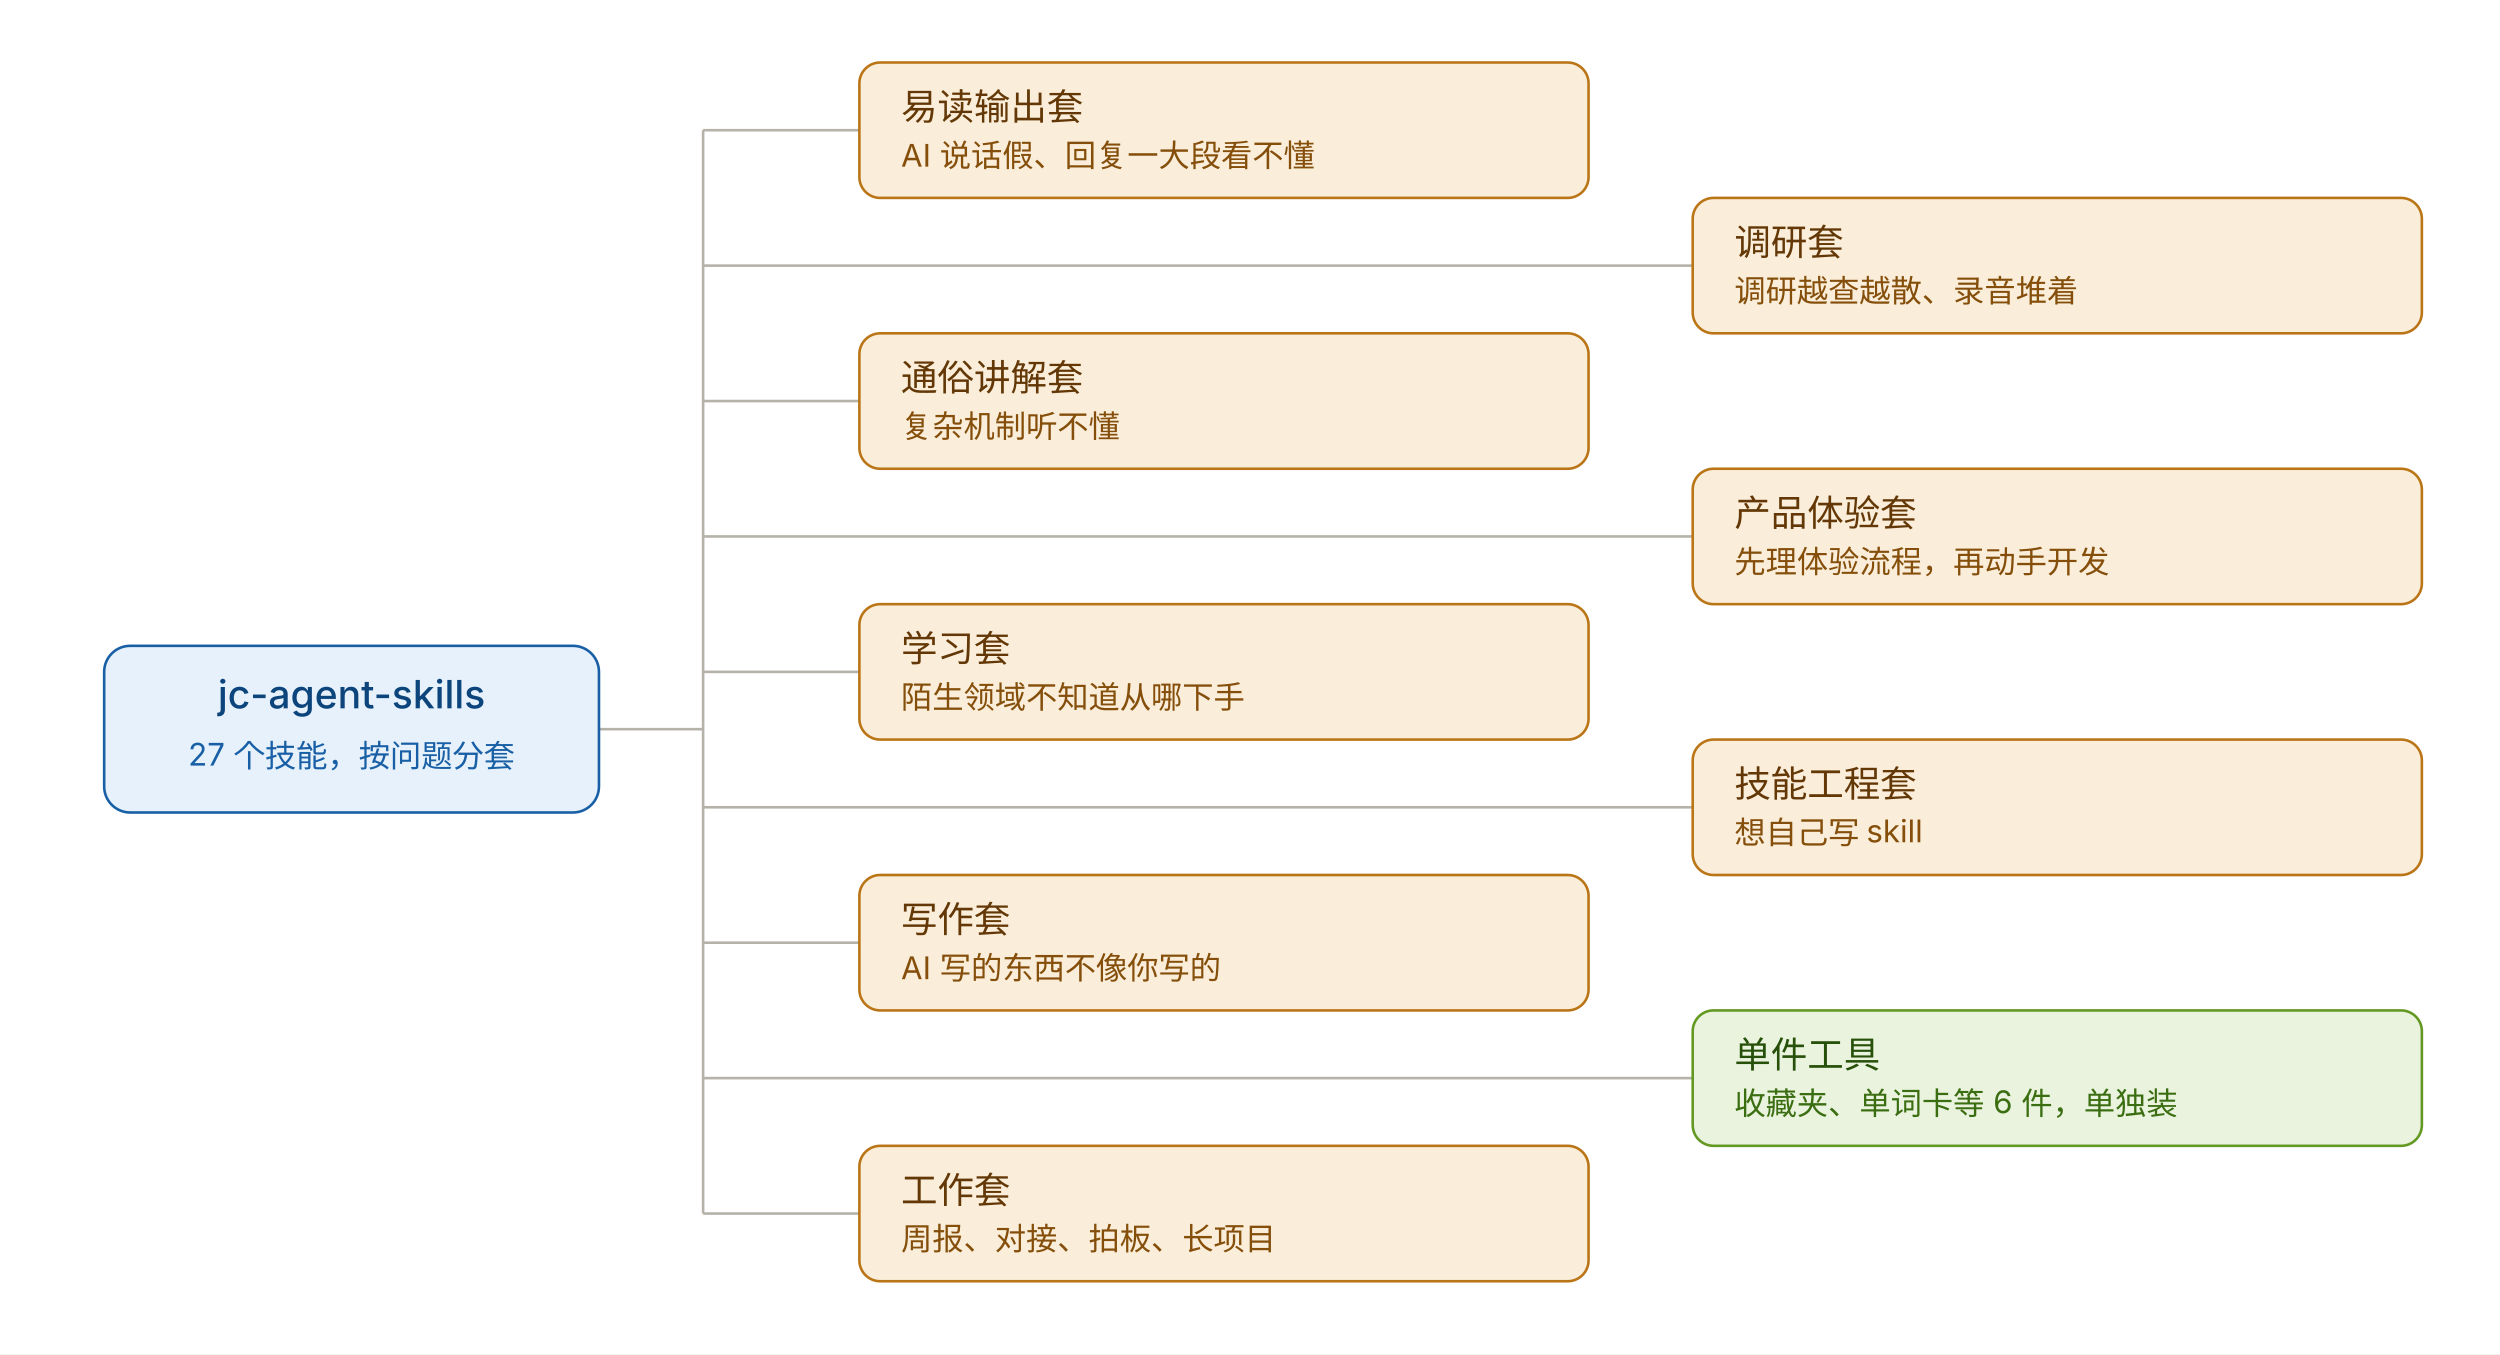
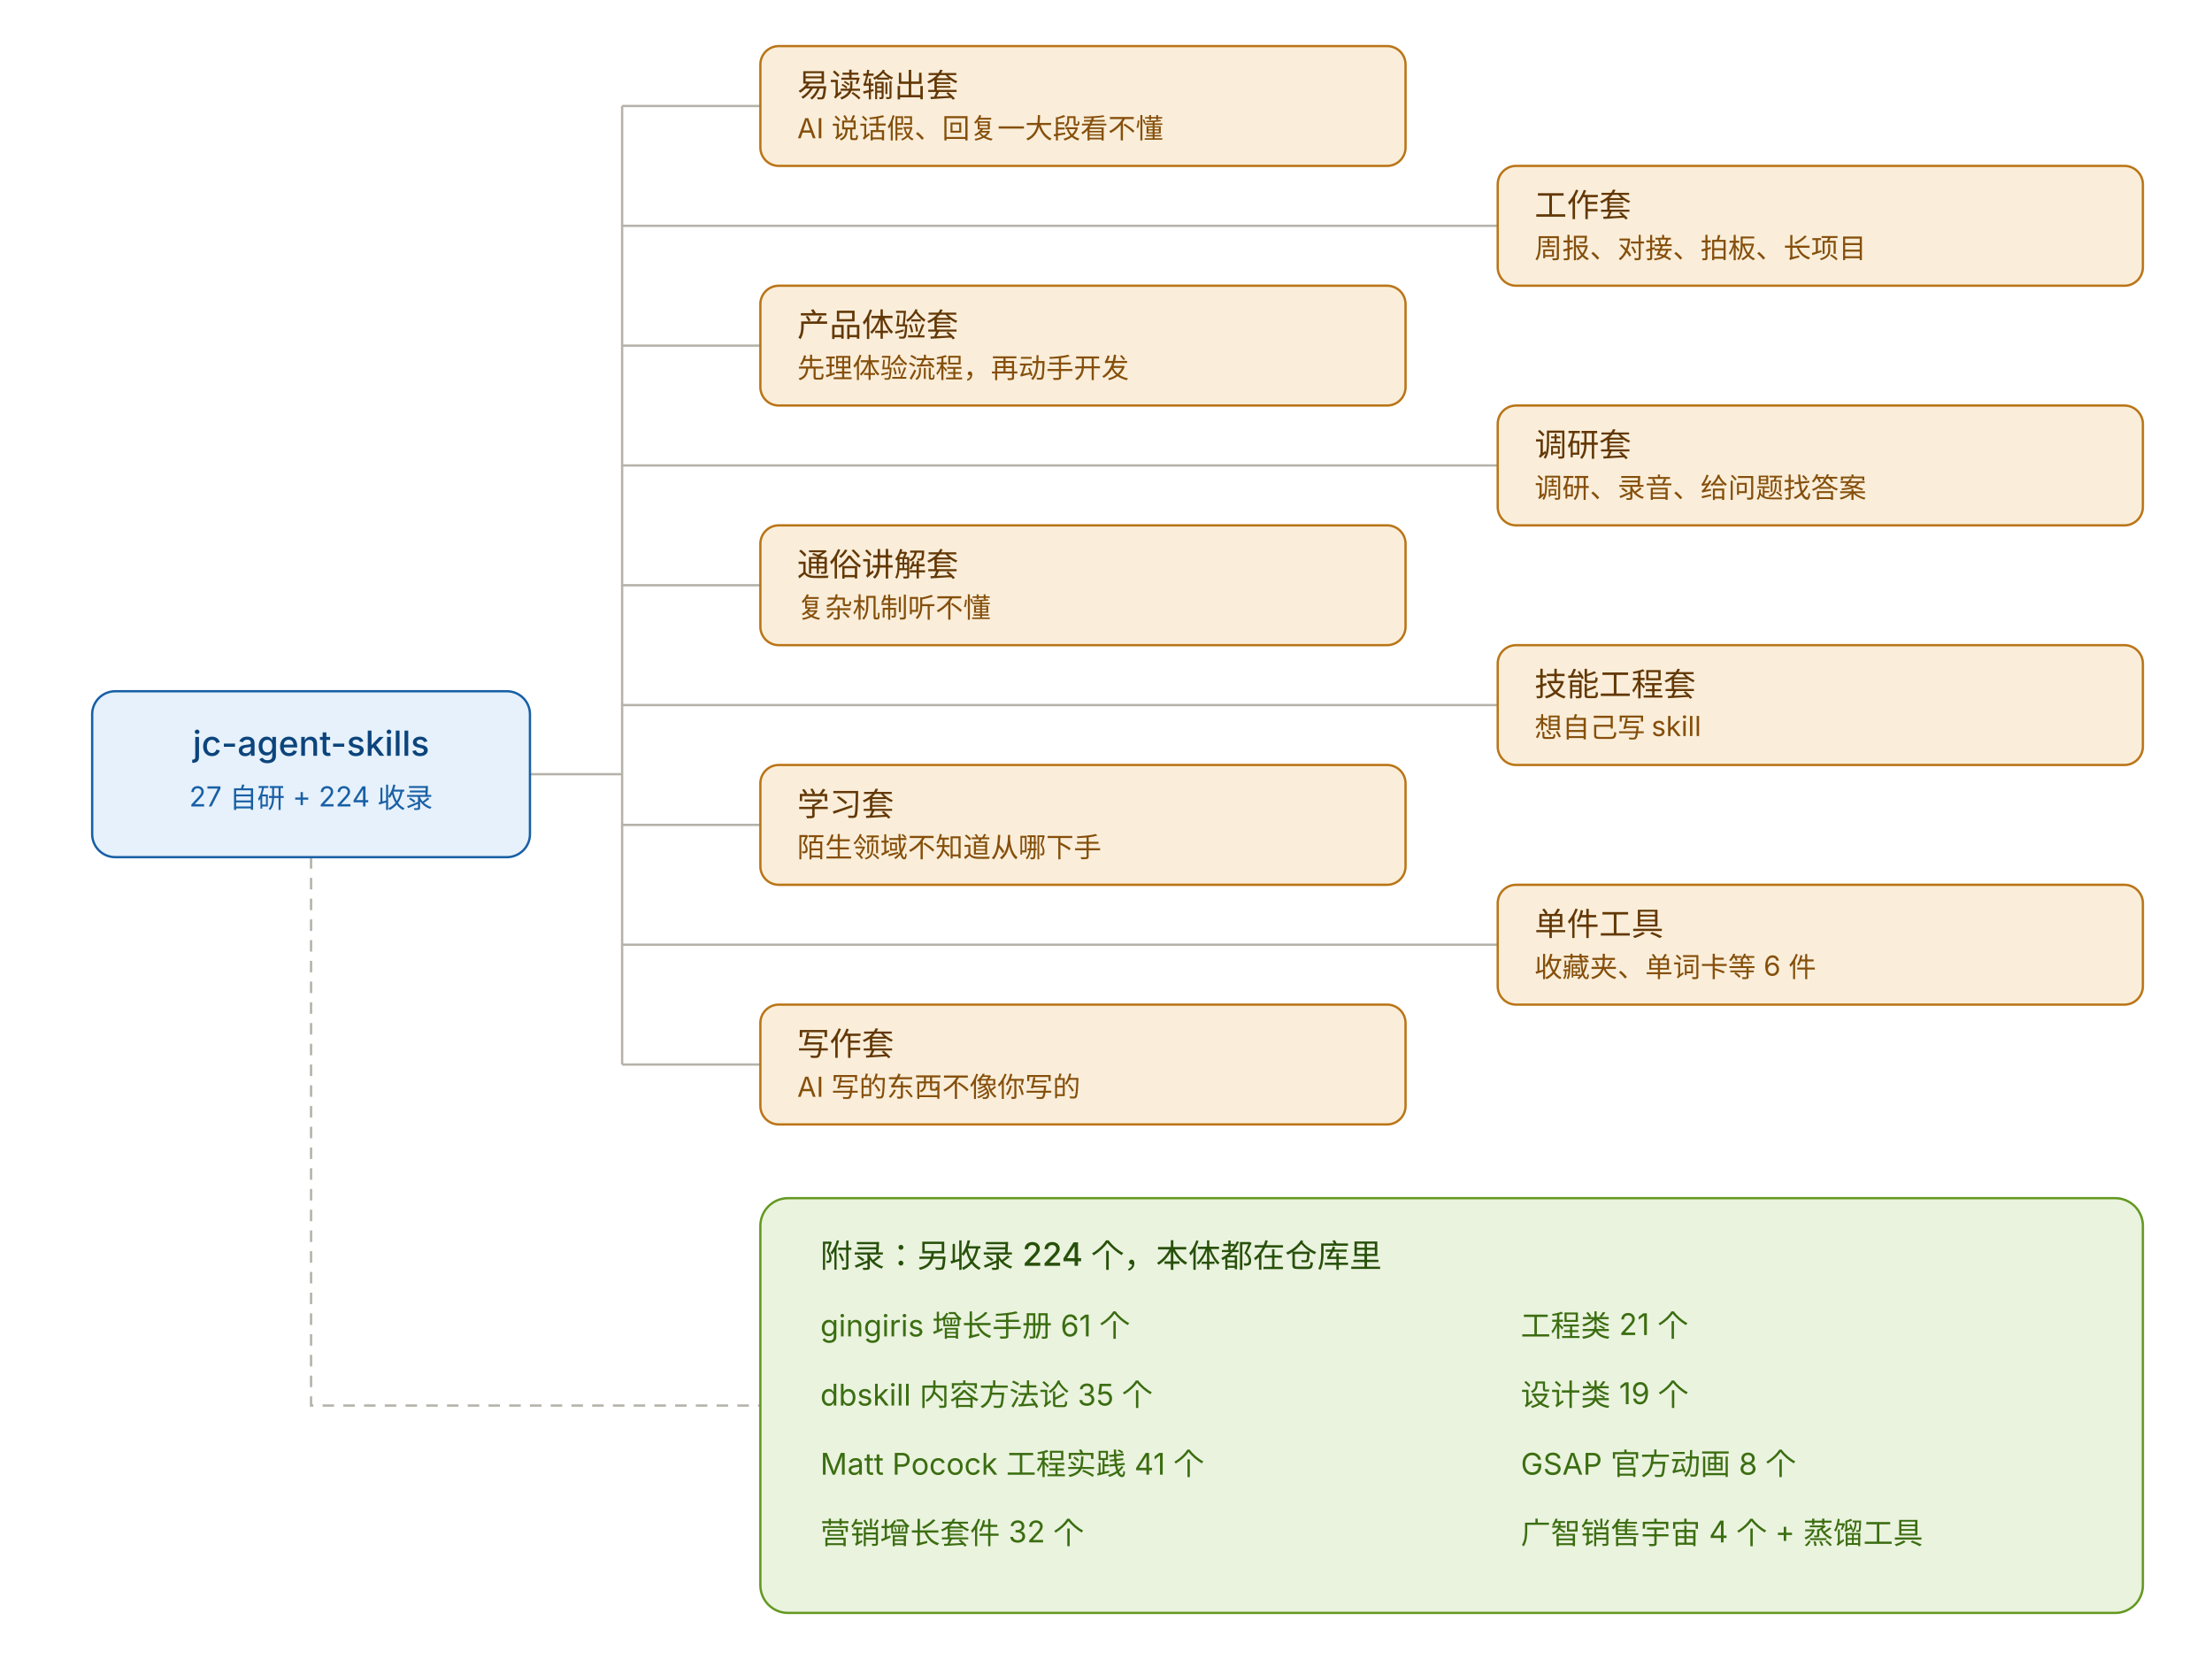
- <svg xmlns="http://www.w3.org/2000/svg" viewBox="0 0 960 520" font-family="-apple-system, 'PingFang SC', 'Microsoft YaHei', sans-serif">
-   <rect width="960" height="520" fill="#FFFFFF" />
+ <svg xmlns="http://www.w3.org/2000/svg" viewBox="0 0 960 720" font-family="-apple-system, 'PingFang SC', 'Microsoft YaHei', sans-serif">
+   <rect width="960" height="720" fill="#FFFFFF" />
  <g stroke="#B4B2A9" stroke-width="1" fill="none">
-     <path d="M230 280 H270" />
-     <path d="M270 50 V466" />
-     <path d="M270 50 H330" />
-     <path d="M270 154 H330" />
-     <path d="M270 258 H330" />
-     <path d="M270 362 H330" />
-     <path d="M270 466 H330" />
-     <path d="M270 102 H650" />
-     <path d="M270 206 H650" />
-     <path d="M270 310 H650" />
-     <path d="M270 414 H650" />
+     <path d="M230 336 H270" />
+     <path d="M270 46 V462" />
+     <path d="M270 46 H330" />
+     <path d="M270 150 H330" />
+     <path d="M270 254 H330" />
+     <path d="M270 358 H330" />
+     <path d="M270 462 H330" />
+     <path d="M270 98 H650" />
+     <path d="M270 202 H650" />
+     <path d="M270 306 H650" />
+     <path d="M270 410 H650" />
+     <path d="M135 372 V610 H330" stroke-dasharray="5 4" />
  </g>
-   <rect x="40" y="248" width="190" height="64" rx="10" fill="#E6F1FB" stroke="#185FA5" />
-   <text x="135" y="272" text-anchor="middle" font-size="15" font-weight="500" fill="#0C447C">jc-agent-skills</text>
-   <text x="135" y="294" text-anchor="middle" font-size="12" fill="#185FA5">27 个技能，按问题分套</text>
+   <rect x="40" y="300" width="190" height="72" rx="10" fill="#E6F1FB" stroke="#185FA5" />
+   <text x="135" y="328" text-anchor="middle" font-size="15" font-weight="500" fill="#0C447C">jc-agent-skills</text>
+   <text x="135" y="350" text-anchor="middle" font-size="12" fill="#185FA5">27 自研 + 224 收录</text>
  <g>
-     <rect x="330" y="24" width="280" height="52" rx="8" fill="#FAEEDA" stroke="#BA7517" />
-     <text x="346" y="46" font-size="14" font-weight="500" fill="#633806">易读输出套</text>
-     <text x="346" y="64" font-size="12" fill="#854F0B">AI 说话假、回复一大段看不懂</text>
-     <rect x="330" y="128" width="280" height="52" rx="8" fill="#FAEEDA" stroke="#BA7517" />
-     <text x="346" y="150" font-size="14" font-weight="500" fill="#633806">通俗讲解套</text>
-     <text x="346" y="168" font-size="12" fill="#854F0B">复杂机制听不懂</text>
-     <rect x="330" y="232" width="280" height="52" rx="8" fill="#FAEEDA" stroke="#BA7517" />
-     <text x="346" y="254" font-size="14" font-weight="500" fill="#633806">学习套</text>
-     <text x="346" y="272" font-size="12" fill="#854F0B">陌生领域不知道从哪下手</text>
-     <rect x="330" y="336" width="280" height="52" rx="8" fill="#FAEEDA" stroke="#BA7517" />
-     <text x="346" y="358" font-size="14" font-weight="500" fill="#633806">写作套</text>
-     <text x="346" y="376" font-size="12" fill="#854F0B">AI 写的东西不像你写的</text>
-     <rect x="330" y="440" width="280" height="52" rx="8" fill="#FAEEDA" stroke="#BA7517" />
-     <text x="346" y="462" font-size="14" font-weight="500" fill="#633806">工作套</text>
-     <text x="346" y="480" font-size="12" fill="#854F0B">周报、对接、拍板、长项目</text>
+     <rect x="330" y="20" width="280" height="52" rx="8" fill="#FAEEDA" stroke="#BA7517" />
+     <text x="346" y="42" font-size="14" font-weight="500" fill="#633806">易读输出套</text>
+     <text x="346" y="60" font-size="12" fill="#854F0B">AI 说话假、回复一大段看不懂</text>
+     <rect x="330" y="124" width="280" height="52" rx="8" fill="#FAEEDA" stroke="#BA7517" />
+     <text x="346" y="146" font-size="14" font-weight="500" fill="#633806">产品体验套</text>
+     <text x="346" y="164" font-size="12" fill="#854F0B">先理体验流程，再动手开发</text>
+     <rect x="330" y="228" width="280" height="52" rx="8" fill="#FAEEDA" stroke="#BA7517" />
+     <text x="346" y="250" font-size="14" font-weight="500" fill="#633806">通俗讲解套</text>
+     <text x="346" y="268" font-size="12" fill="#854F0B">复杂机制听不懂</text>
+     <rect x="330" y="332" width="280" height="52" rx="8" fill="#FAEEDA" stroke="#BA7517" />
+     <text x="346" y="354" font-size="14" font-weight="500" fill="#633806">学习套</text>
+     <text x="346" y="372" font-size="12" fill="#854F0B">陌生领域不知道从哪下手</text>
+     <rect x="330" y="436" width="280" height="52" rx="8" fill="#FAEEDA" stroke="#BA7517" />
+     <text x="346" y="458" font-size="14" font-weight="500" fill="#633806">写作套</text>
+     <text x="346" y="476" font-size="12" fill="#854F0B">AI 写的东西不像你写的</text>
  </g>
  <g>
-     <rect x="650" y="76" width="280" height="52" rx="8" fill="#FAEEDA" stroke="#BA7517" />
-     <text x="666" y="98" font-size="14" font-weight="500" fill="#633806">调研套</text>
-     <text x="666" y="116" font-size="12" fill="#854F0B">调研越查越散、录音堆着</text>
-     <rect x="650" y="180" width="280" height="52" rx="8" fill="#FAEEDA" stroke="#BA7517" />
-     <text x="666" y="202" font-size="14" font-weight="500" fill="#633806">产品体验套</text>
-     <text x="666" y="220" font-size="12" fill="#854F0B">先理体验流程，再动手开发</text>
-     <rect x="650" y="284" width="280" height="52" rx="8" fill="#FAEEDA" stroke="#BA7517" />
-     <text x="666" y="306" font-size="14" font-weight="500" fill="#633806">技能工程套</text>
-     <text x="666" y="324" font-size="12" fill="#854F0B">想自己写 skill</text>
-     <rect x="650" y="388" width="280" height="52" rx="8" fill="#EAF3DE" stroke="#639922" />
-     <text x="666" y="410" font-size="14" font-weight="500" fill="#27500A">单件工具</text>
-     <text x="666" y="428" font-size="12" fill="#3B6D11">收藏夹、单词卡等 6 件，单独装</text>
+     <rect x="650" y="72" width="280" height="52" rx="8" fill="#FAEEDA" stroke="#BA7517" />
+     <text x="666" y="94" font-size="14" font-weight="500" fill="#633806">工作套</text>
+     <text x="666" y="112" font-size="12" fill="#854F0B">周报、对接、拍板、长项目</text>
+     <rect x="650" y="176" width="280" height="52" rx="8" fill="#FAEEDA" stroke="#BA7517" />
+     <text x="666" y="198" font-size="14" font-weight="500" fill="#633806">调研套</text>
+     <text x="666" y="216" font-size="12" fill="#854F0B">调研、录音、给问题找答案</text>
+     <rect x="650" y="280" width="280" height="52" rx="8" fill="#FAEEDA" stroke="#BA7517" />
+     <text x="666" y="302" font-size="14" font-weight="500" fill="#633806">技能工程套</text>
+     <text x="666" y="320" font-size="12" fill="#854F0B">想自己写 skill</text>
+     <rect x="650" y="384" width="280" height="52" rx="8" fill="#FAEEDA" stroke="#BA7517" />
+     <text x="666" y="406" font-size="14" font-weight="500" fill="#633806">单件工具</text>
+     <text x="666" y="424" font-size="12" fill="#854F0B">收藏夹、单词卡等 6 件</text>
+   </g>
+   <rect x="330" y="520" width="600" height="180" rx="12" fill="#EAF3DE" stroke="#639922" />
+   <text x="356" y="550" font-size="14" font-weight="500" fill="#27500A">附录：另收录 224 个，本体都在仓库里</text>
+   <g font-size="13" fill="#3B6D11">
+     <text x="356" y="580">gingiris 增长手册 61 个</text>
+     <text x="356" y="610">dbskill 内容方法论 35 个</text>
+     <text x="356" y="640">Matt Pocock 工程实践 41 个</text>
+     <text x="356" y="670">营销增长套件 32 个</text>
+     <text x="660" y="580">工程类 21 个</text>
+     <text x="660" y="610">设计类 19 个</text>
+     <text x="660" y="640">GSAP 官方动画 8 个</text>
+     <text x="660" y="670">广智销售宇宙 4 个 + 蒸馏工具</text>
  </g>
</svg>
